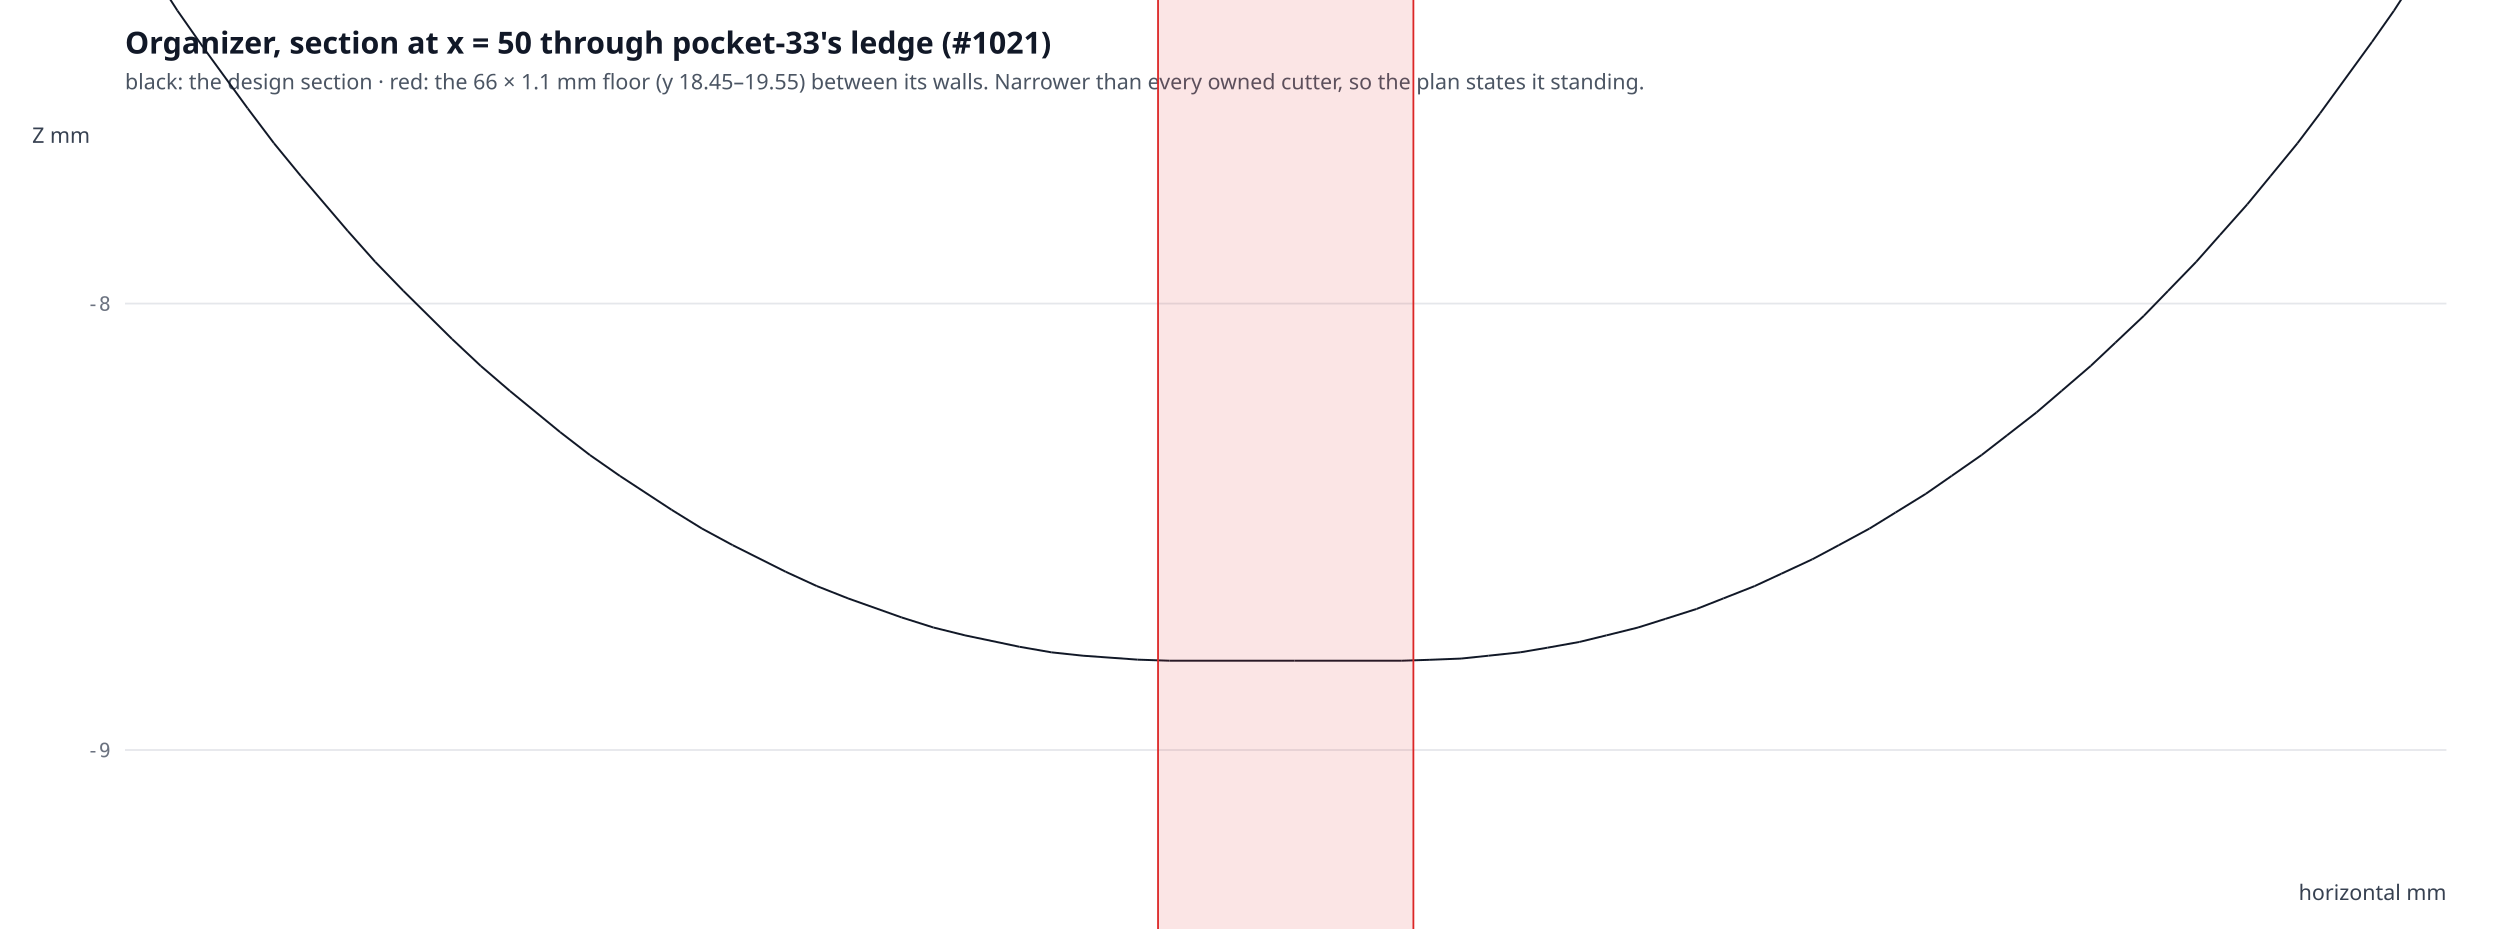
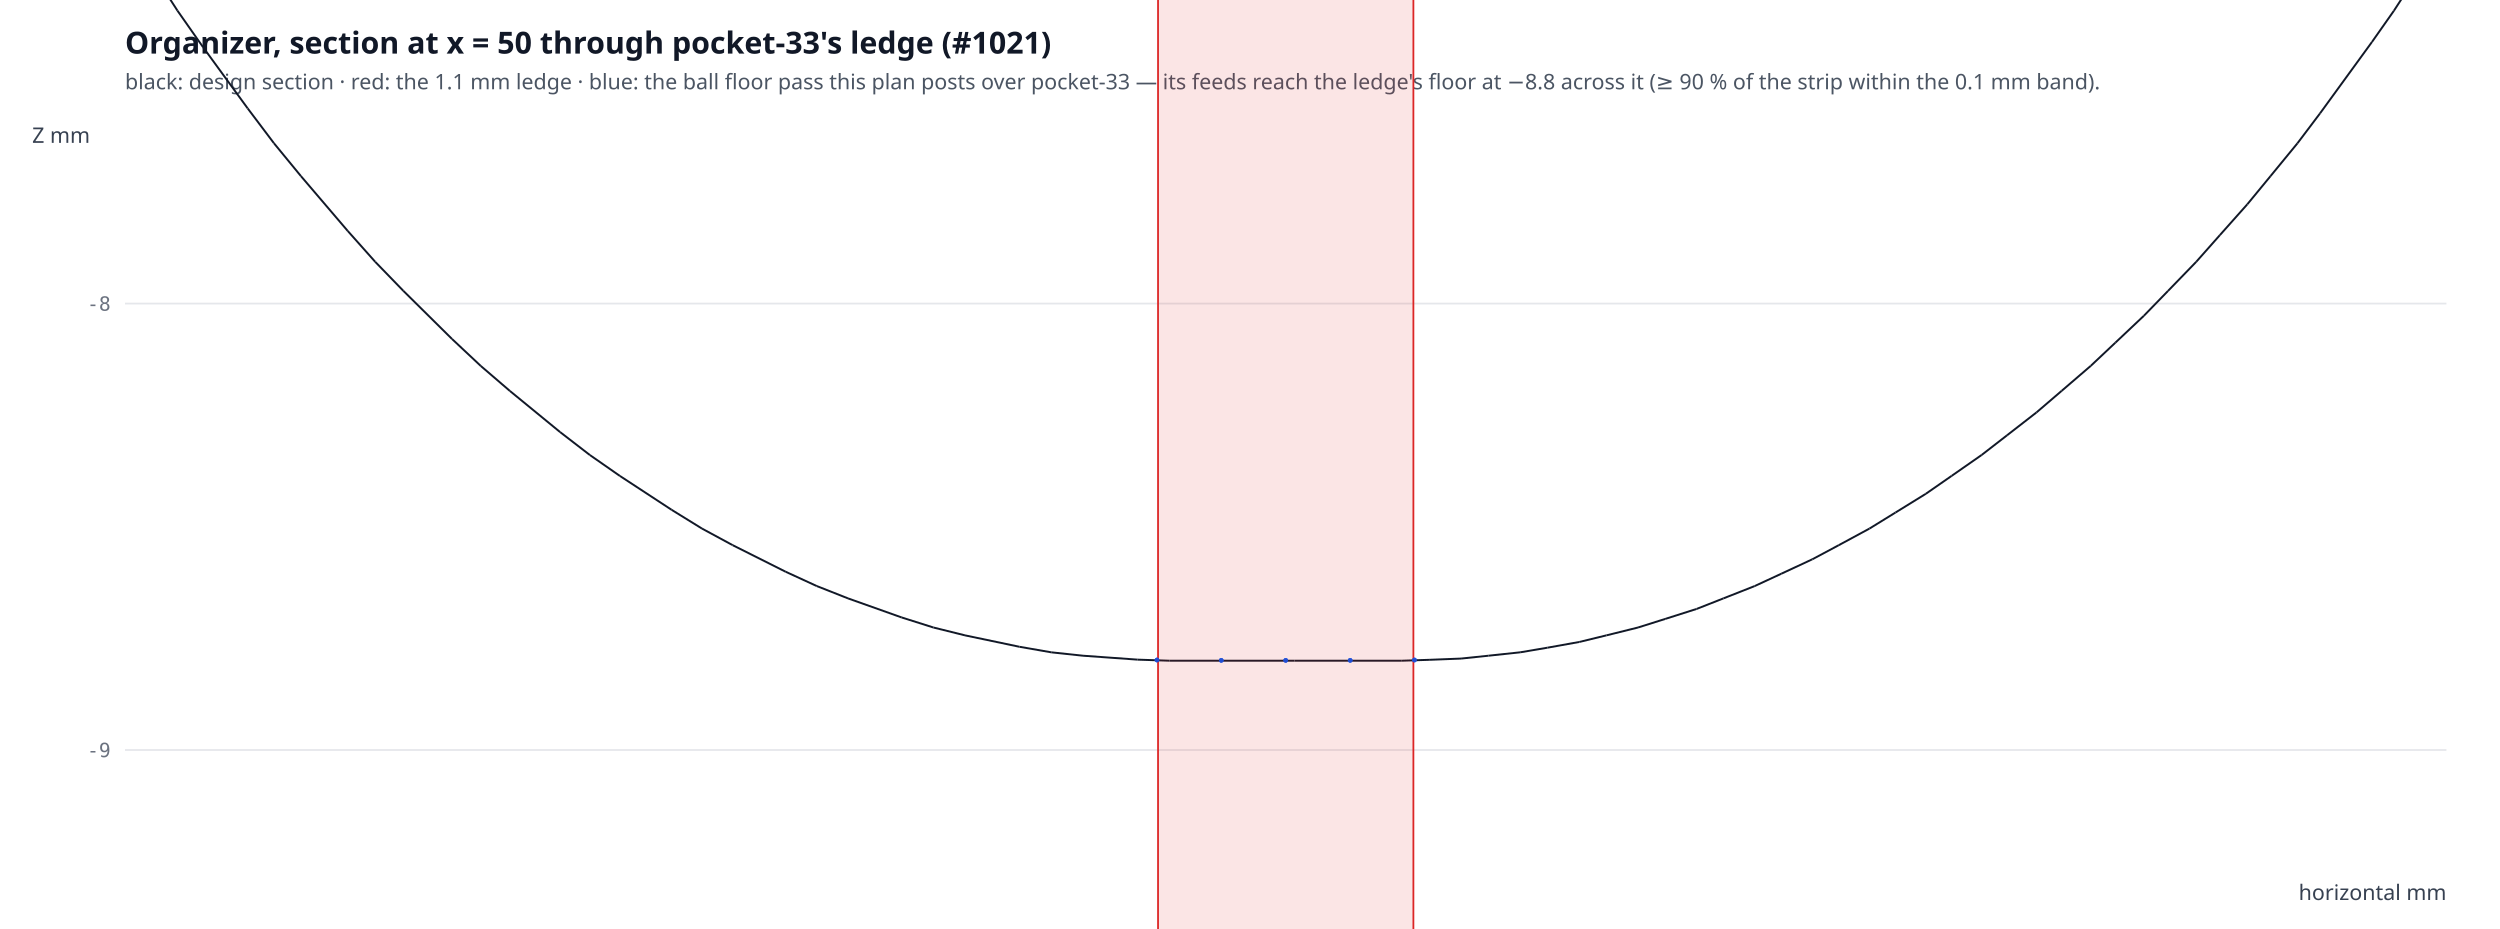
<svg xmlns="http://www.w3.org/2000/svg" width="1400" height="520" viewBox="0 0 1400 520">
  <style>
  .grid { stroke: #e5e7eb; stroke-width: 1; }
  .tick { font: 11px monospace; fill: #6b7280; }
  .axis { stroke: #9ca3af; stroke-width: 1.2; }
  .section { fill: none; stroke: #111827; stroke-width: 1.1; }
  .title { font: 700 17px system-ui, sans-serif; fill: #111827; }
  .sub { font: 12px system-ui, sans-serif; fill: #4b5563; }
  .label { font: 600 12px system-ui, sans-serif; fill: #b91c1c; }
  .mark { fill: rgba(220,38,38,0.12); stroke: #dc2626; stroke-width: 1; }
  .axislabel { font: 12px system-ui, sans-serif; fill: #374151; }
</style>
  <text x="70" y="30" class="title">Organizer, section at x = 50 through pocket-33's ledge (#1021)</text>
-   <text x="70" y="50" class="sub">black: the design section · red: the 66 × 1.1 mm floor (y 18.45–19.55) between its walls. Narrower than every owned cutter, so the plan states it standing.</text>
+   <text x="70" y="50" class="sub">black: design section · red: the 1.1 mm ledge · blue: the ball floor pass this plan posts over pocket-33 — its feeds reach the ledge's floor at −8.8 across it (≥ 90 % of the strip within the 0.1 mm band).</text>
  <line x1="70" y1="420.0" x2="1370" y2="420.0" class="grid" />
  <text x="62" y="424.0" class="tick" text-anchor="end">-9</text>
  <line x1="70" y1="170.0" x2="1370" y2="170.0" class="grid" />
  <text x="62" y="174.0" class="tick" text-anchor="end">-8</text>
  <g class="section">
    <line class="section" x1="19214.0" y1="4870.0" x2="19765.0" y2="4870.0" />
    <line class="section" x1="4383.6" y1="4870.0" x2="19214.0" y2="4870.0" />
    <line class="section" x1="-1165.0" y1="4870.0" x2="4383.6" y2="4870.0" />
    <line class="section" x1="-1165.0" y1="796.5" x2="-1165.0" y2="4870.0" />
    <line class="section" x1="-1165.0" y1="-672.9" x2="-1165.0" y2="796.5" />
    <line class="section" x1="-1094.8" y1="-1013.4" x2="-1111.3" y2="-977.3" />
    <line class="section" x1="-1088.8" y1="-1026.4" x2="-1094.8" y2="-1013.4" />
    <line class="section" x1="-1116.3" y1="-962.9" x2="-1130.2" y2="-922.9" />
    <line class="section" x1="-1111.3" y1="-977.3" x2="-1116.3" y2="-962.9" />
    <line class="section" x1="-1134.2" y1="-907.3" x2="-1145.2" y2="-864.2" />
    <line class="section" x1="-1130.2" y1="-922.9" x2="-1134.2" y2="-907.3" />
    <line class="section" x1="-1148.1" y1="-847.8" x2="-1156.1" y2="-802.3" />
    <line class="section" x1="-1145.2" y1="-864.2" x2="-1148.1" y2="-847.8" />
    <line class="section" x1="-1157.9" y1="-785.3" x2="-1162.8" y2="-738.2" />
    <line class="section" x1="-1156.1" y1="-802.3" x2="-1157.9" y2="-785.3" />
    <line class="section" x1="-1163.4" y1="-720.9" x2="-1165.0" y2="-672.9" />
    <line class="section" x1="-1162.8" y1="-738.2" x2="-1163.4" y2="-720.9" />
    <line class="section" x1="19705.3" y1="-990.3" x2="19711.3" y2="-977.3" />
    <line class="section" x1="19688.8" y1="-1026.4" x2="19705.3" y2="-990.3" />
    <line class="section" x1="19725.2" y1="-937.3" x2="19730.2" y2="-922.9" />
    <line class="section" x1="19711.3" y1="-977.3" x2="19725.2" y2="-937.3" />
    <line class="section" x1="19741.2" y1="-879.8" x2="19745.2" y2="-864.2" />
    <line class="section" x1="19730.2" y1="-922.9" x2="19741.2" y2="-879.8" />
    <line class="section" x1="19753.2" y1="-818.7" x2="19756.1" y2="-802.3" />
    <line class="section" x1="19745.2" y1="-864.2" x2="19753.2" y2="-818.7" />
    <line class="section" x1="19761.0" y1="-755.2" x2="19762.8" y2="-738.2" />
    <line class="section" x1="19756.1" y1="-802.3" x2="19761.0" y2="-755.2" />
    <line class="section" x1="19764.4" y1="-690.2" x2="19765.0" y2="-672.9" />
    <line class="section" x1="19762.8" y1="-738.2" x2="19764.4" y2="-690.2" />
    <line class="section" x1="19688.8" y1="-1026.4" x2="19514.2" y2="-1362.4" />
    <line class="section" x1="19514.2" y1="-1362.4" x2="19451.2" y2="-1483.6" />
    <line class="section" x1="-851.2" y1="-1483.6" x2="-832.4" y2="-1515.2" />
    <line class="section" x1="-832.4" y1="-1515.2" x2="-825.6" y2="-1526.7" />
    <line class="section" x1="-804.8" y1="-1553.4" x2="-797.3" y2="-1563.0" />
    <line class="section" x1="-825.6" y1="-1526.7" x2="-804.8" y2="-1553.4" />
    <line class="section" x1="-774.9" y1="-1584.3" x2="-766.8" y2="-1591.9" />
    <line class="section" x1="-797.3" y1="-1563.0" x2="-774.9" y2="-1584.3" />
    <line class="section" x1="-743.1" y1="-1607.4" x2="-734.6" y2="-1613.0" />
    <line class="section" x1="-766.8" y1="-1591.9" x2="-743.1" y2="-1607.4" />
    <line class="section" x1="-710.1" y1="-1622.3" x2="-701.2" y2="-1625.7" />
    <line class="section" x1="-734.6" y1="-1613.0" x2="-710.1" y2="-1622.3" />
    <line class="section" x1="-676.3" y1="-1628.9" x2="-667.3" y2="-1630.0" />
    <line class="section" x1="-701.2" y1="-1625.7" x2="-676.3" y2="-1628.9" />
    <line class="section" x1="19451.2" y1="-1483.6" x2="19444.4" y2="-1495.0" />
    <line class="section" x1="19444.4" y1="-1495.0" x2="19425.6" y2="-1526.7" />
    <line class="section" x1="19418.1" y1="-1536.3" x2="19397.3" y2="-1563.0" />
    <line class="section" x1="19425.6" y1="-1526.7" x2="19418.1" y2="-1536.3" />
    <line class="section" x1="19389.2" y1="-1570.7" x2="19366.8" y2="-1591.9" />
    <line class="section" x1="19397.3" y1="-1563.0" x2="19389.2" y2="-1570.7" />
    <line class="section" x1="19358.3" y1="-1597.5" x2="19334.6" y2="-1613.0" />
    <line class="section" x1="19366.8" y1="-1591.9" x2="19358.3" y2="-1597.5" />
    <line class="section" x1="19325.8" y1="-1616.3" x2="19301.2" y2="-1625.7" />
    <line class="section" x1="19334.6" y1="-1613.0" x2="19325.8" y2="-1616.3" />
    <line class="section" x1="19292.2" y1="-1626.9" x2="19267.3" y2="-1630.0" />
    <line class="section" x1="19301.2" y1="-1625.7" x2="19292.2" y2="-1626.9" />
    <line class="section" x1="2318.1" y1="-1630.0" x2="2306.0" y2="-1630.0" />
    <line class="section" x1="2306.0" y1="-1630.0" x2="2301.9" y2="-1630.0" />
    <line class="section" x1="2333.5" y1="-1630.0" x2="2318.1" y2="-1630.0" />
    <line class="section" x1="2337.8" y1="-1630.0" x2="2333.5" y2="-1630.0" />
    <line class="section" x1="2355.5" y1="-1630.0" x2="2337.8" y2="-1630.0" />
    <line class="section" x1="2360.3" y1="-1630.0" x2="2355.5" y2="-1630.0" />
    <line class="section" x1="2301.9" y1="-1630.0" x2="2293.1" y2="-1630.0" />
    <line class="section" x1="2293.1" y1="-1630.0" x2="2289.9" y2="-1630.0" />
    <line class="section" x1="2379.6" y1="-1630.0" x2="2360.3" y2="-1630.0" />
    <line class="section" x1="2384.6" y1="-1630.0" x2="2379.6" y2="-1630.0" />
    <line class="section" x1="2289.9" y1="-1630.0" x2="2284.6" y2="-1630.0" />
    <line class="section" x1="2284.6" y1="-1630.0" x2="2282.5" y2="-1630.0" />
    <line class="section" x1="2404.8" y1="-1630.0" x2="2384.6" y2="-1630.0" />
    <line class="section" x1="2410.0" y1="-1630.0" x2="2404.8" y2="-1630.0" />
    <line class="section" x1="3546.7" y1="-1630.0" x2="2410.0" y2="-1630.0" />
    <line class="section" x1="3840.0" y1="-1630.0" x2="3546.7" y2="-1630.0" />
    <line class="section" x1="3865.4" y1="-1630.0" x2="3860.1" y2="-1630.0" />
    <line class="section" x1="3870.4" y1="-1630.0" x2="3865.4" y2="-1630.0" />
    <line class="section" x1="3860.1" y1="-1630.0" x2="3840.0" y2="-1630.0" />
    <line class="section" x1="3889.7" y1="-1630.0" x2="3870.4" y2="-1630.0" />
    <line class="section" x1="3907.2" y1="-1630.0" x2="3889.7" y2="-1630.0" />
    <line class="section" x1="3912.2" y1="-1630.0" x2="3907.2" y2="-1630.0" />
    <line class="section" x1="-507.8" y1="-1630.0" x2="-583.3" y2="-1630.0" />
    <line class="section" x1="3931.9" y1="-1630.0" x2="3927.2" y2="-1630.0" />
    <line class="section" x1="3935.6" y1="-1630.0" x2="3931.9" y2="-1630.0" />
    <line class="section" x1="3927.2" y1="-1630.0" x2="3912.2" y2="-1630.0" />
    <line class="section" x1="3948.1" y1="-1630.0" x2="3935.6" y2="-1630.0" />
    <line class="section" x1="3960.1" y1="-1630.0" x2="3956.9" y2="-1630.0" />
    <line class="section" x1="3956.9" y1="-1630.0" x2="3948.1" y2="-1630.0" />
    <line class="section" x1="4322.6" y1="-1630.0" x2="3960.1" y2="-1630.0" />
    <line class="section" x1="4849.7" y1="-1630.0" x2="4322.6" y2="-1630.0" />
    <line class="section" x1="4864.2" y1="-1630.0" x2="4863.7" y2="-1630.0" />
    <line class="section" x1="4863.7" y1="-1630.0" x2="4849.7" y2="-1630.0" />
    <line class="section" x1="4877.9" y1="-1630.0" x2="4864.2" y2="-1630.0" />
    <line class="section" x1="5184.1" y1="-1630.0" x2="5183.3" y2="-1630.0" />
    <line class="section" x1="5183.3" y1="-1630.0" x2="5182.4" y2="-1630.0" />
    <line class="section" x1="5182.4" y1="-1630.0" x2="5181.7" y2="-1630.0" />
    <line class="section" x1="5181.7" y1="-1630.0" x2="5181.0" y2="-1630.0" />
    <line class="section" x1="5181.0" y1="-1630.0" x2="4877.9" y2="-1630.0" />
    <line class="section" x1="5335.0" y1="-1630.0" x2="5184.1" y2="-1630.0" />
    <line class="section" x1="14418.8" y1="-1630.0" x2="14398.5" y2="-1630.0" />
    <line class="section" x1="14398.5" y1="-1630.0" x2="14379.7" y2="-1630.0" />
    <line class="section" x1="14379.7" y1="-1630.0" x2="14362.8" y2="-1630.0" />
    <line class="section" x1="14362.8" y1="-1630.0" x2="14348.0" y2="-1630.0" />
    <line class="section" x1="14348.0" y1="-1630.0" x2="13915.0" y2="-1630.0" />
    <line class="section" x1="14914.8" y1="-1630.0" x2="14418.8" y2="-1630.0" />
    <line class="section" x1="14944.8" y1="-1630.0" x2="14931.5" y2="-1630.0" />
    <line class="section" x1="14931.5" y1="-1630.0" x2="14914.8" y2="-1630.0" />
    <line class="section" x1="14977.5" y1="-1630.0" x2="14963.1" y2="-1630.0" />
    <line class="section" x1="14963.1" y1="-1630.0" x2="14944.8" y2="-1630.0" />
    <line class="section" x1="15028.4" y1="-1630.0" x2="15012.2" y2="-1630.0" />
    <line class="section" x1="15012.2" y1="-1630.0" x2="14996.8" y2="-1630.0" />
    <line class="section" x1="14996.8" y1="-1630.0" x2="14977.5" y2="-1630.0" />
    <line class="section" x1="15048.3" y1="-1630.0" x2="15028.4" y2="-1630.0" />
    <line class="section" x1="15085.0" y1="-1630.0" x2="15068.6" y2="-1630.0" />
    <line class="section" x1="15068.6" y1="-1630.0" x2="15048.3" y2="-1630.0" />
    <line class="section" x1="15137.7" y1="-1630.0" x2="15121.7" y2="-1630.0" />
    <line class="section" x1="15121.7" y1="-1630.0" x2="15105.3" y2="-1630.0" />
    <line class="section" x1="15105.3" y1="-1630.0" x2="15085.0" y2="-1630.0" />
    <line class="section" x1="15173.2" y1="-1630.0" x2="15157.8" y2="-1630.0" />
    <line class="section" x1="15157.8" y1="-1630.0" x2="15137.7" y2="-1630.0" />
    <line class="section" x1="15192.5" y1="-1630.0" x2="15173.2" y2="-1630.0" />
    <line class="section" x1="15225.2" y1="-1630.0" x2="15210.3" y2="-1630.0" />
    <line class="section" x1="15210.3" y1="-1630.0" x2="15192.5" y2="-1630.0" />
    <line class="section" x1="15255.2" y1="-1630.0" x2="15241.5" y2="-1630.0" />
    <line class="section" x1="15241.5" y1="-1630.0" x2="15225.2" y2="-1630.0" />
    <line class="section" x1="15282.1" y1="-1630.0" x2="15269.8" y2="-1630.0" />
    <line class="section" x1="15269.8" y1="-1630.0" x2="15255.2" y2="-1630.0" />
    <line class="section" x1="15945.8" y1="-1630.0" x2="15282.1" y2="-1630.0" />
    <line class="section" x1="16023.9" y1="-1630.0" x2="16001.0" y2="-1630.0" />
    <line class="section" x1="16001.0" y1="-1630.0" x2="15945.8" y2="-1630.0" />
    <line class="section" x1="16096.9" y1="-1630.0" x2="16075.2" y2="-1630.0" />
    <line class="section" x1="16075.2" y1="-1630.0" x2="16023.9" y2="-1630.0" />
    <line class="section" x1="16149.4" y1="-1630.0" x2="16096.9" y2="-1630.0" />
    <line class="section" x1="16905.0" y1="-1630.0" x2="16203.0" y2="-1630.0" />
    <line class="section" x1="16203.0" y1="-1630.0" x2="16187.6" y2="-1630.0" />
    <line class="section" x1="16187.6" y1="-1630.0" x2="16169.6" y2="-1630.0" />
    <line class="section" x1="16169.6" y1="-1630.0" x2="16149.4" y2="-1630.0" />
    <line class="section" x1="19267.3" y1="-1630.0" x2="19185.1" y2="-1630.0" />
    <line class="section" x1="19185.1" y1="-1630.0" x2="19156.9" y2="-1630.0" />
    <line class="section" x1="-667.3" y1="-1630.0" x2="-639.2" y2="-1630.0" />
    <line class="section" x1="-639.2" y1="-1630.0" x2="-583.3" y2="-1630.0" />
    <line class="section" x1="18985.0" y1="-1630.0" x2="19156.9" y2="-1630.0" />
    <line class="section" x1="1947.8" y1="-1630.0" x2="2146.0" y2="-1630.0" />
    <line class="section" x1="2146.0" y1="-1630.0" x2="2148.1" y2="-1630.0" />
    <line class="section" x1="2148.1" y1="-1630.0" x2="2174.9" y2="-1630.0" />
    <line class="section" x1="2174.9" y1="-1630.0" x2="2235.9" y2="-1630.0" />
    <line class="section" x1="2235.9" y1="-1630.0" x2="2239.5" y2="-1630.0" />
    <line class="section" x1="2239.5" y1="-1630.0" x2="2280.7" y2="-1630.0" />
    <line class="section" x1="2280.7" y1="-1630.0" x2="2282.5" y2="-1630.0" />
    <line class="section" x1="1931.9" y1="-1628.0" x2="1913.4" y2="-1625.6" />
    <line class="section" x1="1947.8" y1="-1630.0" x2="1931.9" y2="-1628.0" />
    <line class="section" x1="1897.7" y1="-1619.5" x2="1879.6" y2="-1612.5" />
    <line class="section" x1="1913.4" y1="-1625.6" x2="1897.7" y2="-1619.5" />
    <line class="section" x1="1864.5" y1="-1602.5" x2="1847.0" y2="-1590.9" />
    <line class="section" x1="1879.6" y1="-1612.5" x2="1864.5" y2="-1602.5" />
    <line class="section" x1="1832.7" y1="-1577.2" x2="1816.2" y2="-1561.2" />
    <line class="section" x1="1847.0" y1="-1590.9" x2="1832.7" y2="-1577.2" />
    <line class="section" x1="1803.0" y1="-1544.0" x2="1787.6" y2="-1524.0" />
    <line class="section" x1="1816.2" y1="-1561.2" x2="1803.0" y2="-1544.0" />
    <line class="section" x1="1775.8" y1="-1503.5" x2="1762.0" y2="-1479.8" />
    <line class="section" x1="1787.6" y1="-1524.0" x2="1775.8" y2="-1503.5" />
    <line class="section" x1="1751.6" y1="-1456.5" x2="1739.5" y2="-1429.4" />
    <line class="section" x1="1739.5" y1="-1429.4" x2="1729.4" y2="-1399.5" />
    <line class="section" x1="1762.0" y1="-1479.8" x2="1751.6" y2="-1456.5" />
    <line class="section" x1="1720.8" y1="-1373.8" x2="1712.8" y2="-1341.6" />
    <line class="section" x1="1729.4" y1="-1399.5" x2="1720.8" y2="-1373.8" />
    <line class="section" x1="1712.8" y1="-1341.6" x2="1706.0" y2="-1313.9" />
    <line class="section" x1="1701.1" y1="-1284.8" x2="1695.5" y2="-1250.8" />
    <line class="section" x1="1695.5" y1="-1250.8" x2="1692.2" y2="-1215.7" />
    <line class="section" x1="1706.0" y1="-1313.9" x2="1701.1" y2="-1284.8" />
    <line class="section" x1="1692.2" y1="-1215.7" x2="1689.4" y2="-1185.6" />
    <line class="section" x1="-507.8" y1="-1630.0" x2="-489.3" y2="-1627.6" />
    <line class="section" x1="-473.4" y1="-1625.6" x2="-457.7" y2="-1619.5" />
    <line class="section" x1="-489.3" y1="-1627.6" x2="-473.4" y2="-1625.6" />
    <line class="section" x1="-457.7" y1="-1619.5" x2="-439.6" y2="-1612.5" />
    <line class="section" x1="-422.0" y1="-1600.9" x2="-407.0" y2="-1590.9" />
    <line class="section" x1="-439.6" y1="-1612.5" x2="-422.0" y2="-1600.9" />
    <line class="section" x1="-376.2" y1="-1561.2" x2="-363.0" y2="-1544.0" />
    <line class="section" x1="-390.4" y1="-1574.9" x2="-376.2" y2="-1561.2" />
    <line class="section" x1="-407.0" y1="-1590.9" x2="-390.4" y2="-1574.9" />
    <line class="section" x1="-347.6" y1="-1524.0" x2="-335.8" y2="-1503.5" />
    <line class="section" x1="-363.0" y1="-1544.0" x2="-347.6" y2="-1524.0" />
    <line class="section" x1="-335.8" y1="-1503.5" x2="-322.0" y2="-1479.8" />
    <line class="section" x1="-309.9" y1="-1452.7" x2="-299.5" y2="-1429.4" />
    <line class="section" x1="-322.0" y1="-1479.8" x2="-309.9" y2="-1452.7" />
    <line class="section" x1="-280.8" y1="-1373.8" x2="-273.9" y2="-1346.1" />
    <line class="section" x1="-289.4" y1="-1399.5" x2="-280.8" y2="-1373.8" />
    <line class="section" x1="-299.5" y1="-1429.4" x2="-289.4" y2="-1399.5" />
    <line class="section" x1="-273.9" y1="-1346.1" x2="-266.0" y2="-1313.9" />
    <line class="section" x1="-260.3" y1="-1280.0" x2="-255.5" y2="-1250.8" />
    <line class="section" x1="-266.0" y1="-1313.9" x2="-260.3" y2="-1280.0" />
    <line class="section" x1="-252.2" y1="-1215.7" x2="-249.4" y2="-1185.6" />
    <line class="section" x1="-255.5" y1="-1250.8" x2="-252.2" y2="-1215.7" />
    <line class="section" x1="637.1" y1="369.4" x2="655.0" y2="370.0" />
    <line class="section" x1="606.5" y1="367.2" x2="637.1" y2="369.4" />
    <line class="section" x1="588.7" y1="365.3" x2="606.5" y2="367.2" />
    <line class="section" x1="540.4" y1="355.8" x2="570.9" y2="362.2" />
    <line class="section" x1="570.9" y1="362.2" x2="588.7" y2="365.3" />
    <line class="section" x1="522.7" y1="351.4" x2="540.4" y2="355.8" />
    <line class="section" x1="474.9" y1="335.1" x2="505.0" y2="345.8" />
    <line class="section" x1="505.0" y1="345.8" x2="522.7" y2="351.4" />
    <line class="section" x1="457.4" y1="328.2" x2="474.9" y2="335.1" />
    <line class="section" x1="410.3" y1="305.3" x2="440.0" y2="320.2" />
    <line class="section" x1="440.0" y1="320.2" x2="457.4" y2="328.2" />
    <line class="section" x1="393.1" y1="296.0" x2="410.3" y2="305.3" />
    <line class="section" x1="376.1" y1="285.5" x2="393.1" y2="296.0" />
    <line class="section" x1="347.1" y1="266.5" x2="376.1" y2="285.5" />
    <line class="section" x1="330.3" y1="254.8" x2="347.1" y2="266.5" />
    <line class="section" x1="313.7" y1="242.0" x2="330.3" y2="254.8" />
    <line class="section" x1="285.5" y1="218.9" x2="313.7" y2="242.0" />
    <line class="section" x1="269.2" y1="204.9" x2="285.5" y2="218.9" />
    <line class="section" x1="253.1" y1="189.8" x2="269.2" y2="204.9" />
    <line class="section" x1="225.9" y1="162.9" x2="253.1" y2="189.8" />
    <line class="section" x1="210.1" y1="146.6" x2="225.9" y2="162.9" />
    <line class="section" x1="194.7" y1="129.3" x2="210.1" y2="146.6" />
    <line class="section" x1="168.5" y1="98.6" x2="194.7" y2="129.3" />
    <line class="section" x1="153.4" y1="80.2" x2="168.5" y2="98.6" />
    <line class="section" x1="138.7" y1="60.7" x2="153.4" y2="80.2" />
    <line class="section" x1="113.7" y1="26.4" x2="138.7" y2="60.7" />
    <line class="section" x1="99.4" y1="6.0" x2="113.7" y2="26.4" />
    <line class="section" x1="85.5" y1="-15.5" x2="99.4" y2="6.0" />
    <line class="section" x1="61.9" y1="-53.2" x2="85.5" y2="-15.5" />
    <line class="section" x1="48.3" y1="-75.6" x2="61.9" y2="-53.2" />
    <line class="section" x1="35.2" y1="-99.0" x2="48.3" y2="-75.6" />
    <line class="section" x1="13.1" y1="-139.9" x2="35.2" y2="-99.0" />
    <line class="section" x1="0.5" y1="-164.2" x2="13.1" y2="-139.9" />
    <line class="section" x1="-11.7" y1="-189.3" x2="0.5" y2="-164.2" />
    <line class="section" x1="-32.2" y1="-233.2" x2="-11.7" y2="-189.3" />
    <line class="section" x1="-43.9" y1="-259.2" x2="-32.2" y2="-233.2" />
    <line class="section" x1="-55.0" y1="-285.9" x2="-43.9" y2="-259.2" />
    <line class="section" x1="-73.8" y1="-332.6" x2="-55.0" y2="-285.9" />
    <line class="section" x1="-84.5" y1="-360.1" x2="-73.8" y2="-332.6" />
    <line class="section" x1="-103.3" y1="-412.7" x2="-94.6" y2="-388.4" />
    <line class="section" x1="-94.6" y1="-388.4" x2="-84.5" y2="-360.1" />
    <line class="section" x1="-121.2" y1="-466.5" x2="-112.9" y2="-441.6" />
    <line class="section" x1="-112.9" y1="-441.6" x2="-103.3" y2="-412.7" />
    <line class="section" x1="-138.0" y1="-521.6" x2="-130.2" y2="-496.1" />
    <line class="section" x1="-130.2" y1="-496.1" x2="-121.2" y2="-466.5" />
    <line class="section" x1="-153.8" y1="-577.8" x2="-146.5" y2="-551.8" />
    <line class="section" x1="-146.5" y1="-551.8" x2="-138.0" y2="-521.6" />
    <line class="section" x1="-168.4" y1="-635.1" x2="-161.6" y2="-608.6" />
    <line class="section" x1="-161.6" y1="-608.6" x2="-153.8" y2="-577.8" />
    <line class="section" x1="-182.0" y1="-693.3" x2="-175.7" y2="-666.4" />
    <line class="section" x1="-175.7" y1="-666.4" x2="-168.4" y2="-635.1" />
    <line class="section" x1="-194.5" y1="-752.5" x2="-188.7" y2="-725.1" />
    <line class="section" x1="-188.7" y1="-725.1" x2="-182.0" y2="-693.3" />
    <line class="section" x1="-205.8" y1="-812.5" x2="-200.6" y2="-784.8" />
    <line class="section" x1="-200.6" y1="-784.8" x2="-194.5" y2="-752.5" />
    <line class="section" x1="-216.0" y1="-873.3" x2="-211.3" y2="-845.2" />
    <line class="section" x1="-211.3" y1="-845.2" x2="-205.8" y2="-812.5" />
    <line class="section" x1="-225.0" y1="-934.7" x2="-220.9" y2="-906.3" />
    <line class="section" x1="-220.9" y1="-906.3" x2="-216.0" y2="-873.3" />
    <line class="section" x1="-232.9" y1="-996.7" x2="-229.3" y2="-968.1" />
    <line class="section" x1="-229.3" y1="-968.1" x2="-225.0" y2="-934.7" />
    <line class="section" x1="-239.6" y1="-1059.3" x2="-236.5" y2="-1030.4" />
    <line class="section" x1="-236.5" y1="-1030.4" x2="-232.9" y2="-996.7" />
    <line class="section" x1="-242.5" y1="-1093.1" x2="-239.6" y2="-1059.3" />
    <line class="section" x1="-245.1" y1="-1122.2" x2="-242.5" y2="-1093.1" />
    <line class="section" x1="-247.1" y1="-1151.5" x2="-245.1" y2="-1122.2" />
    <line class="section" x1="-249.4" y1="-1185.6" x2="-247.1" y2="-1151.5" />
    <line class="section" x1="800.3" y1="369.5" x2="785.0" y2="370.0" />
    <line class="section" x1="818.2" y1="368.8" x2="800.3" y2="369.5" />
    <line class="section" x1="851.3" y1="365.3" x2="833.5" y2="367.2" />
    <line class="section" x1="833.5" y1="367.2" x2="818.2" y2="368.8" />
    <line class="section" x1="884.4" y1="359.5" x2="866.6" y2="362.7" />
    <line class="section" x1="866.6" y1="362.7" x2="851.3" y2="365.3" />
    <line class="section" x1="917.3" y1="351.4" x2="899.6" y2="355.8" />
    <line class="section" x1="899.6" y1="355.8" x2="884.4" y2="359.5" />
    <line class="section" x1="950.1" y1="341.0" x2="932.5" y2="346.6" />
    <line class="section" x1="932.5" y1="346.6" x2="917.3" y2="351.4" />
    <line class="section" x1="982.6" y1="328.2" x2="965.1" y2="335.1" />
    <line class="section" x1="965.1" y1="335.1" x2="950.1" y2="341.0" />
    <line class="section" x1="1014.9" y1="313.2" x2="997.5" y2="321.3" />
    <line class="section" x1="997.5" y1="321.3" x2="982.6" y2="328.2" />
    <line class="section" x1="1029.7" y1="305.3" x2="1014.9" y2="313.2" />
    <line class="section" x1="1046.9" y1="296.0" x2="1029.7" y2="305.3" />
    <line class="section" x1="1061.5" y1="287.0" x2="1046.9" y2="296.0" />
    <line class="section" x1="1078.5" y1="276.5" x2="1061.5" y2="287.0" />
    <line class="section" x1="1092.9" y1="266.5" x2="1078.5" y2="276.5" />
    <line class="section" x1="1109.7" y1="254.8" x2="1092.9" y2="266.5" />
    <line class="section" x1="1123.9" y1="243.8" x2="1109.7" y2="254.8" />
    <line class="section" x1="1140.5" y1="230.9" x2="1123.9" y2="243.8" />
    <line class="section" x1="1154.5" y1="218.9" x2="1140.5" y2="230.9" />
    <line class="section" x1="1170.8" y1="204.9" x2="1154.5" y2="218.9" />
    <line class="section" x1="1184.6" y1="191.9" x2="1170.8" y2="204.9" />
    <line class="section" x1="1200.6" y1="176.8" x2="1184.6" y2="191.9" />
    <line class="section" x1="1214.1" y1="162.9" x2="1200.6" y2="176.8" />
    <line class="section" x1="1229.9" y1="146.6" x2="1214.1" y2="162.9" />
    <line class="section" x1="1243.1" y1="131.7" x2="1229.9" y2="146.6" />
    <line class="section" x1="1258.5" y1="114.4" x2="1243.1" y2="131.7" />
    <line class="section" x1="1271.5" y1="98.6" x2="1258.5" y2="114.4" />
    <line class="section" x1="1286.6" y1="80.2" x2="1271.5" y2="98.6" />
    <line class="section" x1="1299.2" y1="63.5" x2="1286.6" y2="80.2" />
    <line class="section" x1="1328.3" y1="23.5" x2="1299.2" y2="63.5" />
    <line class="section" x1="1340.6" y1="6.0" x2="1328.3" y2="23.5" />
    <line class="section" x1="1352.6" y1="-12.5" x2="1340.6" y2="6.0" />
    <line class="section" x1="1380.0" y1="-56.4" x2="1352.6" y2="-12.5" />
    <line class="section" x1="1391.7" y1="-75.6" x2="1380.0" y2="-56.4" />
    <line class="section" x1="1402.9" y1="-95.7" x2="1391.7" y2="-75.6" />
    <line class="section" x1="1428.6" y1="-143.3" x2="1402.9" y2="-95.7" />
    <line class="section" x1="1439.5" y1="-164.2" x2="1428.6" y2="-143.3" />
    <line class="section" x1="1450.0" y1="-185.7" x2="1439.5" y2="-164.2" />
    <line class="section" x1="1473.8" y1="-236.8" x2="1450.0" y2="-185.7" />
    <line class="section" x1="1483.9" y1="-259.2" x2="1473.8" y2="-236.8" />
    <line class="section" x1="1515.3" y1="-336.5" x2="1493.5" y2="-282.2" />
    <line class="section" x1="1493.5" y1="-282.2" x2="1483.9" y2="-259.2" />
    <line class="section" x1="1524.5" y1="-360.1" x2="1515.3" y2="-336.5" />
    <line class="section" x1="1552.9" y1="-441.6" x2="1533.2" y2="-384.4" />
    <line class="section" x1="1533.2" y1="-384.4" x2="1524.5" y2="-360.1" />
    <line class="section" x1="1561.2" y1="-466.5" x2="1552.9" y2="-441.6" />
    <line class="section" x1="1586.5" y1="-551.8" x2="1569.0" y2="-492.0" />
    <line class="section" x1="1569.0" y1="-492.0" x2="1561.2" y2="-466.5" />
    <line class="section" x1="1593.8" y1="-577.8" x2="1586.5" y2="-551.8" />
    <line class="section" x1="1615.7" y1="-666.4" x2="1600.5" y2="-604.2" />
    <line class="section" x1="1600.5" y1="-604.2" x2="1593.8" y2="-577.8" />
    <line class="section" x1="1622.0" y1="-693.3" x2="1615.7" y2="-666.4" />
    <line class="section" x1="1640.6" y1="-784.8" x2="1627.8" y2="-720.7" />
    <line class="section" x1="1627.8" y1="-720.7" x2="1622.0" y2="-693.3" />
    <line class="section" x1="1645.8" y1="-812.5" x2="1640.6" y2="-784.8" />
    <line class="section" x1="1660.9" y1="-906.3" x2="1650.5" y2="-840.6" />
    <line class="section" x1="1650.5" y1="-840.6" x2="1645.8" y2="-812.5" />
    <line class="section" x1="1665.0" y1="-934.7" x2="1660.9" y2="-906.3" />
    <line class="section" x1="1676.5" y1="-1030.4" x2="1668.7" y2="-963.4" />
    <line class="section" x1="1668.7" y1="-963.4" x2="1665.0" y2="-934.7" />
    <line class="section" x1="1679.6" y1="-1059.3" x2="1676.5" y2="-1030.4" />
    <line class="section" x1="1682.1" y1="-1088.4" x2="1679.6" y2="-1059.3" />
    <line class="section" x1="1687.4" y1="-1156.3" x2="1682.1" y2="-1088.4" />
    <line class="section" x1="1689.4" y1="-1185.6" x2="1687.4" y2="-1156.3" />
    <line class="section" x1="655.0" y1="370.0" x2="724.9" y2="370.0" />
    <line class="section" x1="724.9" y1="370.0" x2="785.0" y2="370.0" />
    <line class="section" x1="9423.1" y1="-876.4" x2="9414.8" y2="-880.0" />
    <line class="section" x1="9425.5" y1="-875.6" x2="9423.1" y2="-876.4" />
    <line class="section" x1="9493.5" y1="-855.3" x2="9425.5" y2="-875.6" />
    <line class="section" x1="9504.5" y1="-852.5" x2="9493.5" y2="-855.3" />
    <line class="section" x1="9579.2" y1="-841.2" x2="9530.5" y2="-848.4" />
    <line class="section" x1="9530.5" y1="-848.4" x2="9504.5" y2="-852.5" />
    <line class="section" x1="9623.0" y1="-840.7" x2="9579.2" y2="-841.2" />
    <line class="section" x1="9665.1" y1="-840.7" x2="9623.0" y2="-840.7" />
    <line class="section" x1="9745.5" y1="-852.5" x2="9698.4" y2="-845.6" />
    <line class="section" x1="9698.4" y1="-845.6" x2="9665.1" y2="-840.7" />
    <line class="section" x1="9756.5" y1="-855.3" x2="9745.5" y2="-852.5" />
    <line class="section" x1="9824.5" y1="-875.6" x2="9756.5" y2="-855.3" />
    <line class="section" x1="9826.9" y1="-876.4" x2="9824.5" y2="-875.6" />
    <line class="section" x1="9828.9" y1="-877.2" x2="9826.9" y2="-876.4" />
    <line class="section" x1="9835.2" y1="-880.0" x2="9828.9" y2="-877.2" />
    <line class="section" x1="13915.0" y1="-1130.0" x2="13915.0" y2="-880.0" />
    <line class="section" x1="13915.0" y1="-1630.0" x2="13915.0" y2="-1130.0" />
    <line class="section" x1="5335.0" y1="-1380.0" x2="5335.0" y2="-880.0" />
    <line class="section" x1="5335.0" y1="-1630.0" x2="5335.0" y2="-1380.0" />
    <line class="section" x1="13915.0" y1="-880.0" x2="11540.4" y2="-880.0" />
    <line class="section" x1="11540.4" y1="-880.0" x2="11438.1" y2="-880.0" />
    <line class="section" x1="11438.1" y1="-880.0" x2="11329.6" y2="-880.0" />
    <line class="section" x1="11329.6" y1="-880.0" x2="11215.4" y2="-880.0" />
    <line class="section" x1="11215.4" y1="-880.0" x2="11095.8" y2="-880.0" />
    <line class="section" x1="11095.8" y1="-880.0" x2="10971.5" y2="-880.0" />
    <line class="section" x1="10971.5" y1="-880.0" x2="10843.2" y2="-880.0" />
    <line class="section" x1="10843.2" y1="-880.0" x2="10712.1" y2="-880.0" />
    <line class="section" x1="10712.1" y1="-880.0" x2="10579.1" y2="-880.0" />
    <line class="section" x1="10579.1" y1="-880.0" x2="10445.6" y2="-880.0" />
    <line class="section" x1="10445.6" y1="-880.0" x2="10313.0" y2="-880.0" />
    <line class="section" x1="10313.0" y1="-880.0" x2="10182.9" y2="-880.0" />
    <line class="section" x1="10182.9" y1="-880.0" x2="10056.8" y2="-880.0" />
    <line class="section" x1="10056.8" y1="-880.0" x2="9936.6" y2="-880.0" />
    <line class="section" x1="9835.2" y1="-880.0" x2="9936.6" y2="-880.0" />
    <line class="section" x1="5335.0" y1="-880.0" x2="7709.6" y2="-880.0" />
    <line class="section" x1="9313.4" y1="-880.0" x2="9414.8" y2="-880.0" />
    <line class="section" x1="9193.2" y1="-880.0" x2="9313.4" y2="-880.0" />
    <line class="section" x1="9067.1" y1="-880.0" x2="9193.2" y2="-880.0" />
    <line class="section" x1="8937.0" y1="-880.0" x2="9067.1" y2="-880.0" />
    <line class="section" x1="8804.4" y1="-880.0" x2="8937.0" y2="-880.0" />
    <line class="section" x1="8670.9" y1="-880.0" x2="8804.4" y2="-880.0" />
    <line class="section" x1="8537.9" y1="-880.0" x2="8670.9" y2="-880.0" />
    <line class="section" x1="8406.8" y1="-880.0" x2="8537.9" y2="-880.0" />
    <line class="section" x1="8278.5" y1="-880.0" x2="8406.8" y2="-880.0" />
    <line class="section" x1="8154.2" y1="-880.0" x2="8278.5" y2="-880.0" />
    <line class="section" x1="8034.6" y1="-880.0" x2="8154.2" y2="-880.0" />
    <line class="section" x1="7920.4" y1="-880.0" x2="8034.6" y2="-880.0" />
    <line class="section" x1="7811.9" y1="-880.0" x2="7920.4" y2="-880.0" />
    <line class="section" x1="7709.6" y1="-880.0" x2="7811.9" y2="-880.0" />
    <line class="section" x1="17761.5" y1="-880.0" x2="17797.6" y2="-880.0" />
    <line class="section" x1="17721.8" y1="-880.0" x2="17761.5" y2="-880.0" />
    <line class="section" x1="17678.8" y1="-880.0" x2="17721.8" y2="-880.0" />
    <line class="section" x1="17632.6" y1="-880.0" x2="17678.8" y2="-880.0" />
    <line class="section" x1="17583.6" y1="-880.0" x2="17632.6" y2="-880.0" />
    <line class="section" x1="17532.0" y1="-880.0" x2="17583.6" y2="-880.0" />
    <line class="section" x1="17478.1" y1="-880.0" x2="17532.0" y2="-880.0" />
    <line class="section" x1="17422.4" y1="-880.0" x2="17478.1" y2="-880.0" />
    <line class="section" x1="17365.1" y1="-880.0" x2="17422.4" y2="-880.0" />
    <line class="section" x1="17306.8" y1="-880.0" x2="17365.1" y2="-880.0" />
    <line class="section" x1="17247.9" y1="-880.0" x2="17306.8" y2="-880.0" />
    <line class="section" x1="17188.7" y1="-880.0" x2="17247.9" y2="-880.0" />
    <line class="section" x1="17129.8" y1="-880.0" x2="17188.7" y2="-880.0" />
    <line class="section" x1="17071.6" y1="-880.0" x2="17129.8" y2="-880.0" />
    <line class="section" x1="17014.4" y1="-880.0" x2="17071.6" y2="-880.0" />
    <line class="section" x1="16958.8" y1="-880.0" x2="17014.4" y2="-880.0" />
    <line class="section" x1="16905.0" y1="-880.0" x2="16958.8" y2="-880.0" />
    <line class="section" x1="18688.3" y1="-880.0" x2="18717.3" y2="-880.0" />
    <line class="section" x1="18655.5" y1="-880.0" x2="18688.3" y2="-880.0" />
    <line class="section" x1="18618.9" y1="-880.0" x2="18655.5" y2="-880.0" />
    <line class="section" x1="18578.6" y1="-880.0" x2="18618.9" y2="-880.0" />
    <line class="section" x1="18534.7" y1="-880.0" x2="18578.6" y2="-880.0" />
    <line class="section" x1="18487.3" y1="-880.0" x2="18534.7" y2="-880.0" />
    <line class="section" x1="18436.7" y1="-880.0" x2="18487.3" y2="-880.0" />
    <line class="section" x1="18383.0" y1="-880.0" x2="18436.7" y2="-880.0" />
    <line class="section" x1="17797.6" y1="-880.0" x2="18383.0" y2="-880.0" />
    <line class="section" x1="18814.1" y1="-880.0" x2="18985.0" y2="-880.0" />
    <line class="section" x1="18811.3" y1="-880.0" x2="18814.1" y2="-880.0" />
    <line class="section" x1="18804.9" y1="-880.0" x2="18811.3" y2="-880.0" />
    <line class="section" x1="18794.9" y1="-880.0" x2="18804.9" y2="-880.0" />
    <line class="section" x1="18781.2" y1="-880.0" x2="18794.9" y2="-880.0" />
    <line class="section" x1="18763.7" y1="-880.0" x2="18781.2" y2="-880.0" />
    <line class="section" x1="18742.4" y1="-880.0" x2="18763.7" y2="-880.0" />
    <line class="section" x1="18717.3" y1="-880.0" x2="18742.4" y2="-880.0" />
    <line class="section" x1="16905.0" y1="-1630.0" x2="16905.0" y2="-1459.6" />
    <line class="section" x1="16905.0" y1="-1459.6" x2="16905.0" y2="-880.0" />
    <line class="section" x1="18985.0" y1="-1336.7" x2="18985.0" y2="-880.0" />
    <line class="section" x1="18985.0" y1="-1630.0" x2="18985.0" y2="-1336.7" />
    <line class="section" x1="-1025.8" y1="-1147.6" x2="-1088.8" y2="-1026.4" />
    <line class="section" x1="-851.2" y1="-1483.6" x2="-1025.8" y2="-1147.6" />
    <line class="section" x1="19765.0" y1="3400.6" x2="19765.0" y2="4870.0" />
    <line class="section" x1="19765.0" y1="-672.9" x2="19765.0" y2="3400.6" />
  </g>
  <line class="axis" x1="70" y1="-1830.0" x2="1370" y2="-1830.0" />
  <rect x="648.5" y="-180.0" width="143.0" height="850.0" class="mark" />
  <text x="720.0" y="-355.0" class="label" text-anchor="middle">ledge 1.1 mm</text>
+   <circle cx="647.9" cy="369.6" r="1.3" fill="#1d4ed8" opacity="0.5" />
+   <circle cx="683.9" cy="369.8" r="1.3" fill="#1d4ed8" opacity="0.5" />
+   <circle cx="720.0" cy="369.8" r="1.3" fill="#1d4ed8" opacity="0.5" />
+   <circle cx="756.1" cy="369.8" r="1.3" fill="#1d4ed8" opacity="0.5" />
+   <circle cx="792.1" cy="369.6" r="1.3" fill="#1d4ed8" opacity="0.5" />
+   <circle cx="792.1" cy="369.6" r="1.3" fill="#1d4ed8" opacity="0.5" />
+   <circle cx="756.1" cy="369.8" r="1.3" fill="#1d4ed8" opacity="0.5" />
+   <circle cx="720.0" cy="369.8" r="1.3" fill="#1d4ed8" opacity="0.5" />
+   <circle cx="683.9" cy="369.8" r="1.3" fill="#1d4ed8" opacity="0.5" />
+   <circle cx="647.9" cy="369.6" r="1.3" fill="#1d4ed8" opacity="0.5" />
+   <circle cx="647.9" cy="369.6" r="1.3" fill="#1d4ed8" opacity="0.5" />
+   <circle cx="683.9" cy="369.8" r="1.3" fill="#1d4ed8" opacity="0.5" />
+   <circle cx="720.0" cy="369.8" r="1.3" fill="#1d4ed8" opacity="0.5" />
+   <circle cx="756.1" cy="369.8" r="1.3" fill="#1d4ed8" opacity="0.5" />
+   <circle cx="792.1" cy="369.6" r="1.3" fill="#1d4ed8" opacity="0.5" />
+   <circle cx="792.1" cy="369.6" r="1.3" fill="#1d4ed8" opacity="0.5" />
+   <circle cx="756.1" cy="369.8" r="1.3" fill="#1d4ed8" opacity="0.5" />
+   <circle cx="720.0" cy="369.8" r="1.3" fill="#1d4ed8" opacity="0.5" />
+   <circle cx="683.9" cy="369.8" r="1.3" fill="#1d4ed8" opacity="0.5" />
+   <circle cx="647.9" cy="369.6" r="1.3" fill="#1d4ed8" opacity="0.5" />
+   <circle cx="647.9" cy="369.6" r="1.3" fill="#1d4ed8" opacity="0.5" />
+   <circle cx="683.9" cy="369.8" r="1.3" fill="#1d4ed8" opacity="0.5" />
+   <circle cx="720.0" cy="369.8" r="1.3" fill="#1d4ed8" opacity="0.5" />
+   <circle cx="756.1" cy="369.8" r="1.3" fill="#1d4ed8" opacity="0.5" />
+   <circle cx="792.1" cy="369.6" r="1.3" fill="#1d4ed8" opacity="0.5" />
  <text x="1370" y="504" class="axislabel" text-anchor="end">horizontal mm</text>
  <text x="18" y="80" class="axislabel">Z mm</text>
</svg>
